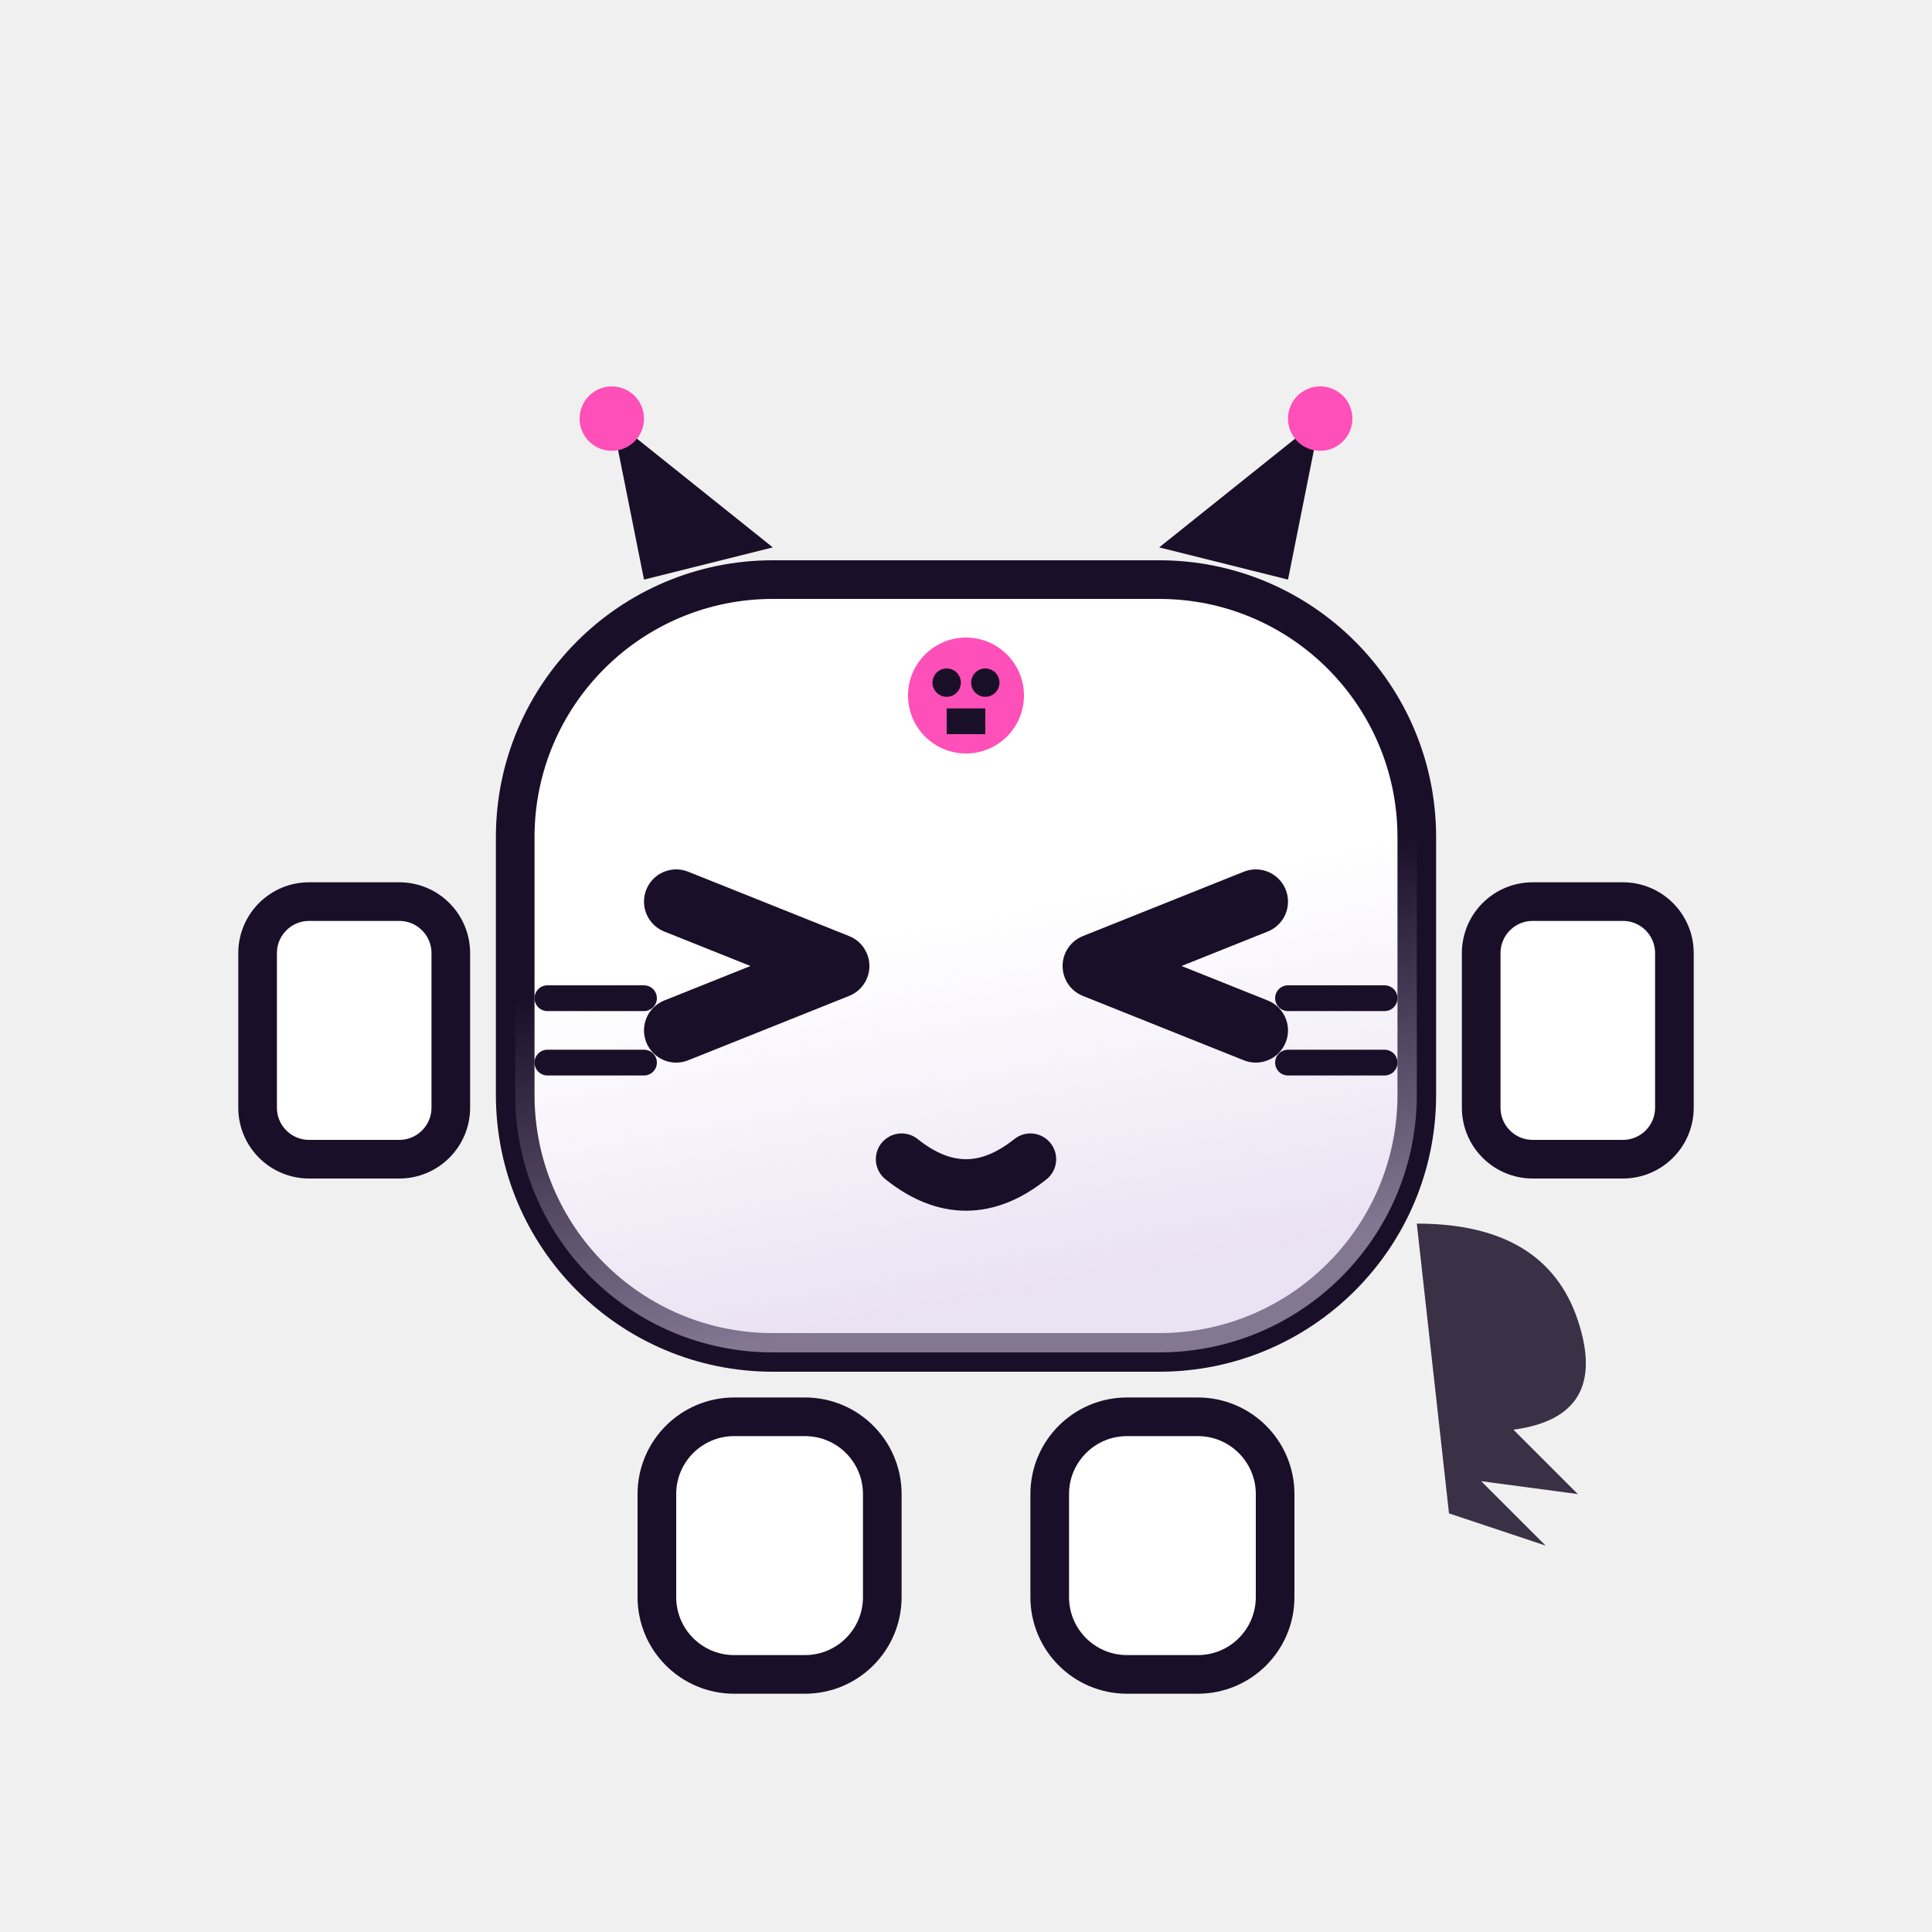
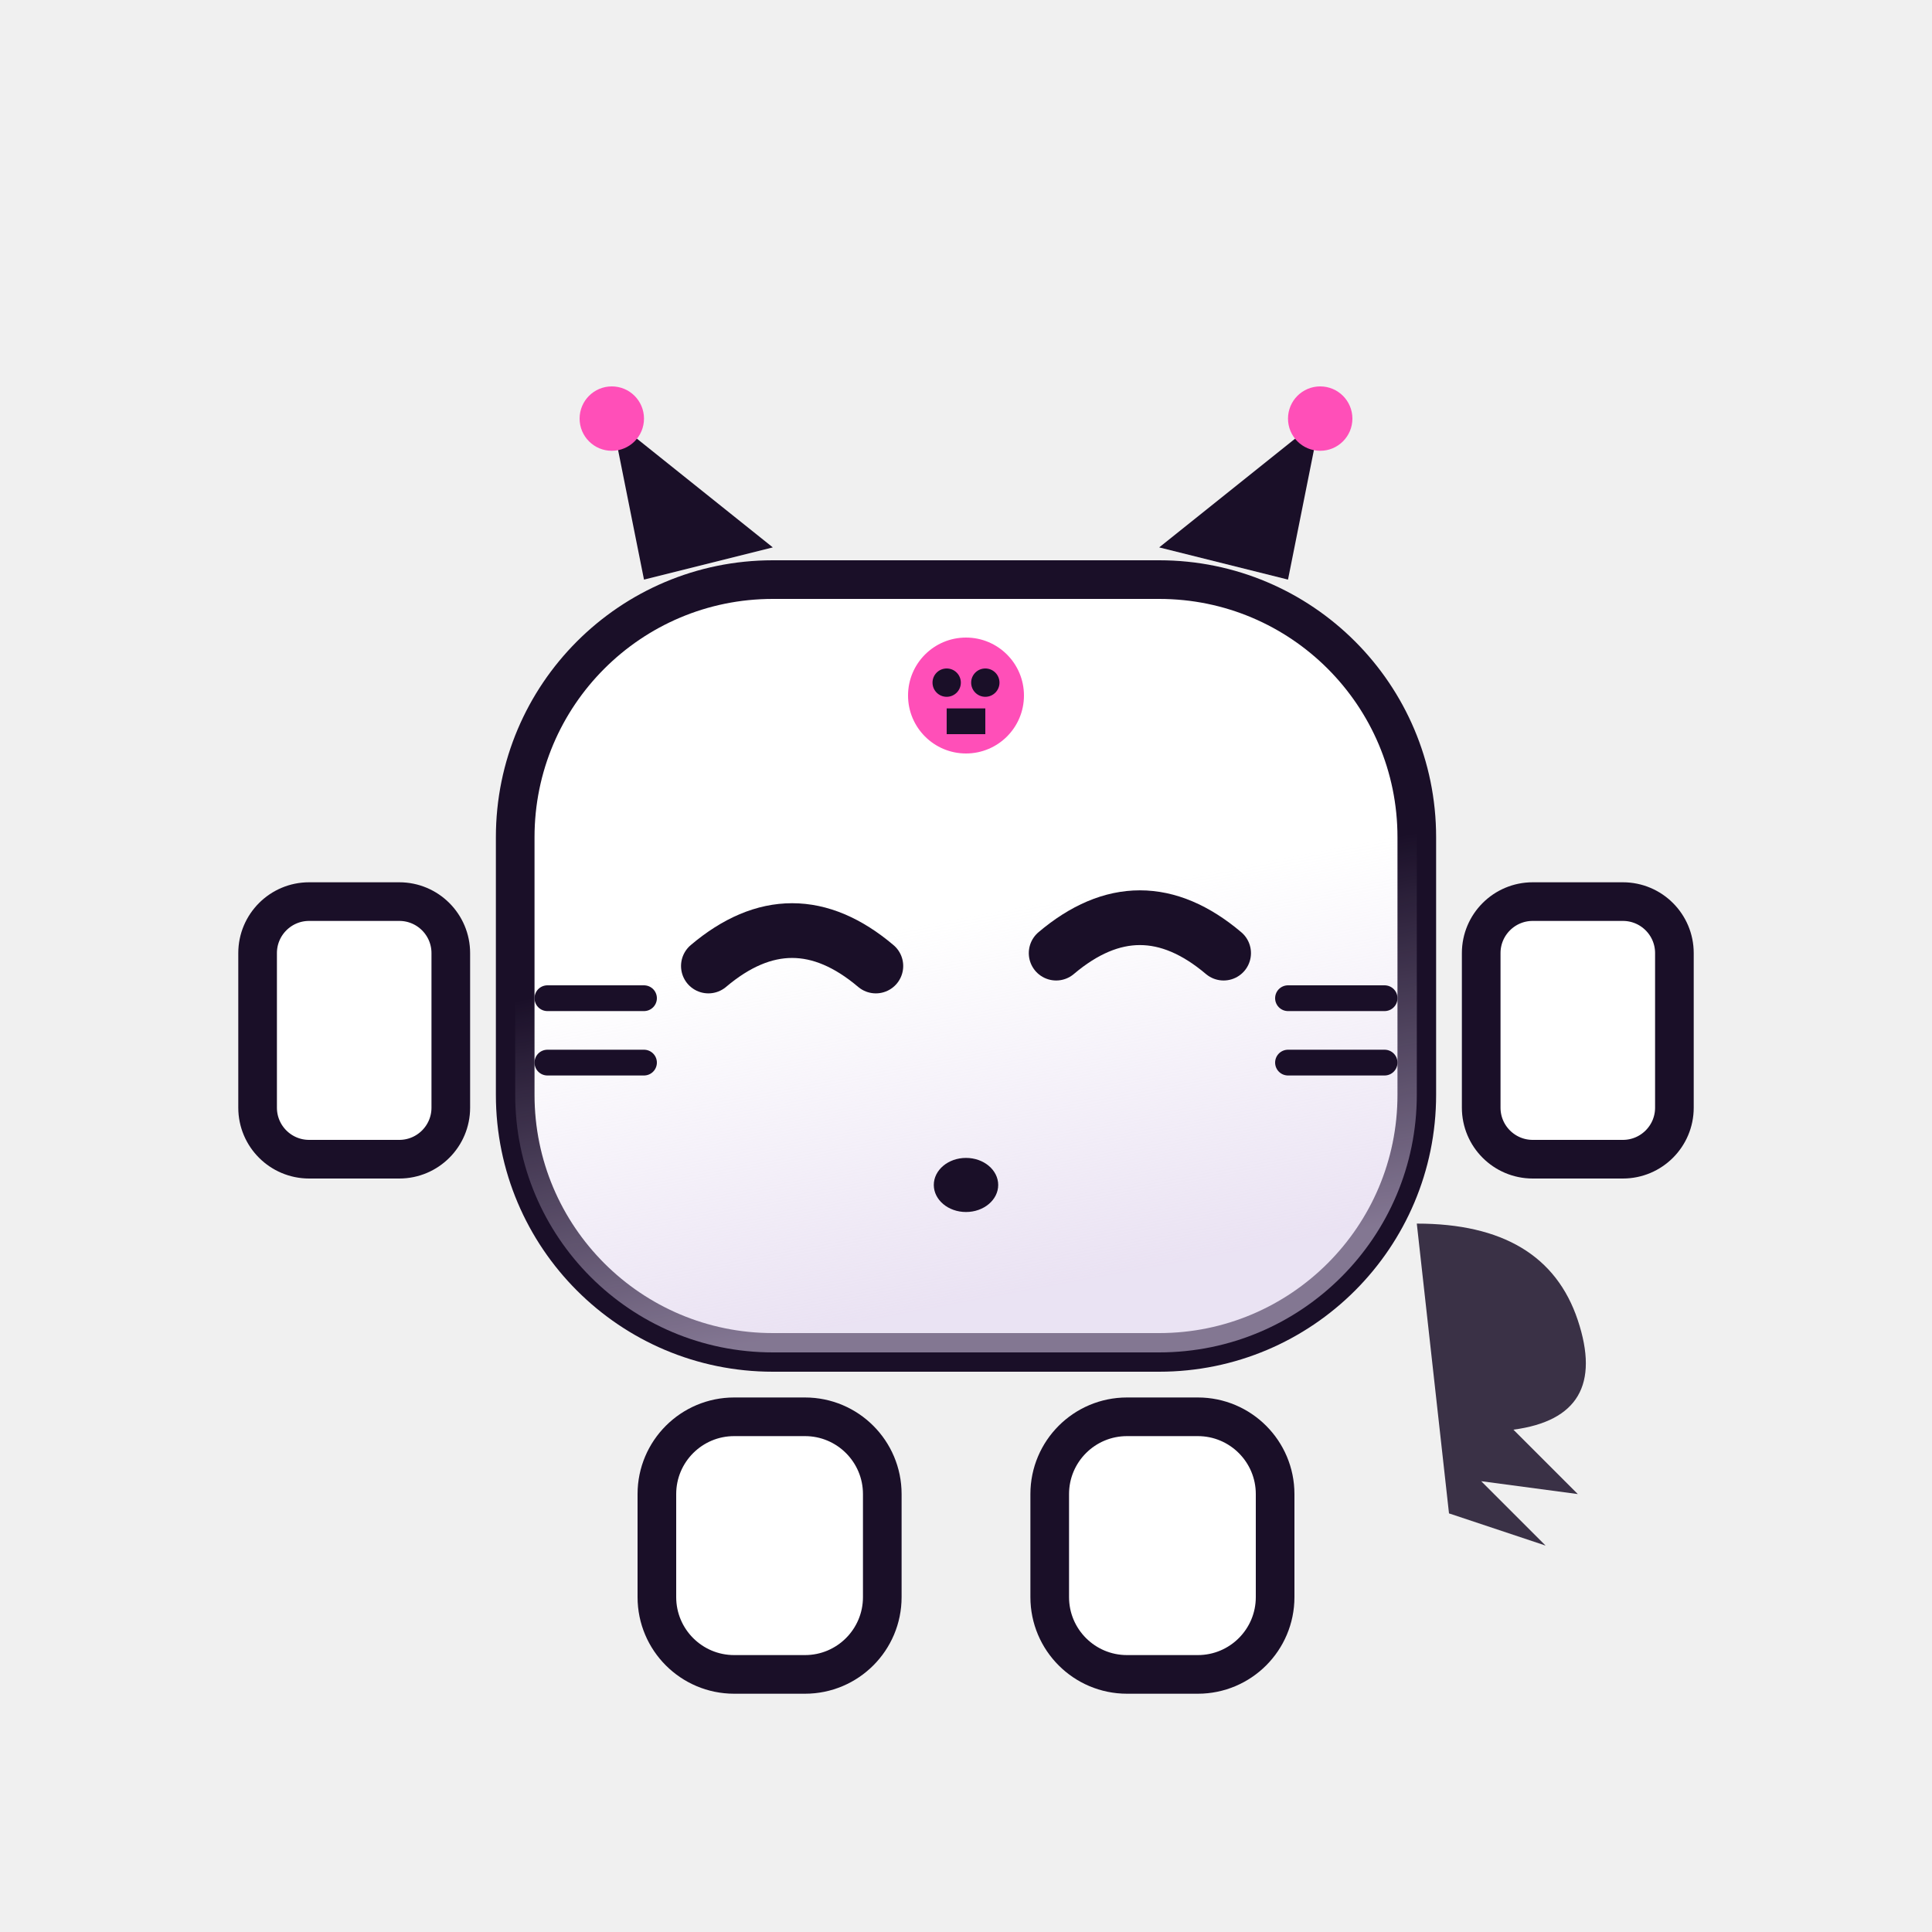
<svg xmlns="http://www.w3.org/2000/svg" viewBox="-3 -5 30 30">
  <defs>
    <linearGradient id="g-lo" x1="0" y1="0" x2="0.22" y2="1">
      <stop offset="52%" stop-color="#d9cbe9" stop-opacity="0" />
      <stop offset="100%" stop-color="#d9cbe9" stop-opacity="0.55" />
    </linearGradient>
  </defs>
  <g id="rig-root">
    <g id="rig-tail" data-pivot="19 14">
      <path d="M19 14 Q21 14 21.5 15.5 Q22 17 20.5 17.2 L21.5 18.2 L20 18 L21 19 L19.5 18.5 Z" fill="#1A0F28" opacity="0.85" />
    </g>
    <g id="rig-arm-left" data-pivot="2.5 9">
      <rect x="1" y="9" width="3" height="4" rx="0.8" fill="#FFFFFF" stroke="#1A0F28" stroke-width="0.6" />
    </g>
    <g id="rig-arm-right" data-pivot="21.5 9">
      <rect x="20" y="9" width="3" height="4" rx="0.8" fill="#FFFFFF" stroke="#1A0F28" stroke-width="0.6" />
      <g id="slot-item" />
    </g>
    <g id="rig-leg-left" data-pivot="8.95 17">
      <rect x="7.2" y="17" width="3.5" height="4" rx="1.2" fill="#FFFFFF" stroke="#1A0F28" stroke-width="0.6" />
    </g>
    <g id="rig-leg-right" data-pivot="15.05 17">
      <rect x="13.3" y="17" width="3.5" height="4" rx="1.2" fill="#FFFFFF" stroke="#1A0F28" stroke-width="0.6" />
    </g>
    <g id="rig-body">
      <path d="M9 4 L15 4 A4 4 0 0 1 19 8 L19 12 A4 4 0 0 1 15 16 L9 16 A4 4 0 0 1 5 12 L5 8 A4 4 0 0 1 9 4 Z" fill="#FFFFFF" stroke="#1A0F28" stroke-width="0.6" />
      <path d="M9 4 L15 4 A4 4 0 0 1 19 8 L19 12 A4 4 0 0 1 15 16 L9 16 A4 4 0 0 1 5 12 L5 8 A4 4 0 0 1 9 4 Z" fill="url(#g-lo)" />
      <g id="rig-face-idle">
-         <path d="M7.5 9 L10 10 L7.5 11" fill="none" stroke="#1A0F28" stroke-width="1" stroke-linecap="round" stroke-linejoin="round" />
-         <path d="M16.5 9 L14 10 L16.5 11" fill="none" stroke="#1A0F28" stroke-width="1" stroke-linecap="round" stroke-linejoin="round" />
-         <path d="M11 13 Q12 13.8 13 13" fill="none" stroke="#1A0F28" stroke-width="0.8" stroke-linecap="round" />
+         <path d="M8 10 Q9.3 8.9 10.6 10" fill="none" stroke="#1A0F28" stroke-width="0.85" stroke-linecap="round" />
+         <path d="M13.4 9.8 Q14.7 8.7 16 9.8" fill="none" stroke="#1A0F28" stroke-width="0.85" stroke-linecap="round" />
+         <ellipse cx="12" cy="13.4" rx="0.5" ry="0.42" fill="#1A0F28" />
        <g stroke="#1A0F28" stroke-width="0.4" stroke-linecap="round">
          <line x1="5.5" y1="10.5" x2="7" y2="10.5" />
          <line x1="5.5" y1="11.5" x2="7" y2="11.5" />
          <line x1="17" y1="10.5" x2="18.5" y2="10.5" />
          <line x1="17" y1="11.5" x2="18.5" y2="11.5" />
        </g>
      </g>
      <g id="rig-face-welcome" style="display:none">
-         <ellipse cx="9.3" cy="10" rx="1.3" ry="1.8" fill="#1A0F28" />
-         <ellipse cx="14.7" cy="10" rx="1.3" ry="1.8" fill="#1A0F28" />
-         <circle cx="9.7" cy="9.2" r="0.55" fill="#FFFFFF" />
-         <circle cx="15.1" cy="9.2" r="0.55" fill="#FFFFFF" />
-         <circle cx="8.8" cy="10.5" r="0.22" fill="#FFFFFF" />
-         <circle cx="14.2" cy="10.5" r="0.22" fill="#FFFFFF" />
-         <path d="M10.8 13 Q12 14.2 13.3 12.9" fill="none" stroke="#1A0F28" stroke-width="0.8" stroke-linecap="round" />
+         <ellipse cx="9.3" cy="9.35" rx="1.35" ry="1.9" fill="#1A0F28" />
+         <g class="pupil">
+           <circle cx="9.68" cy="8.63" r="0.52" fill="#FFFFFF" />
+           <circle cx="8.82" cy="9.85" r="0.21" fill="#FFFFFF" fill-opacity="0.85" />
+         </g>
+         <ellipse cx="14.7" cy="9.15" rx="1.35" ry="1.9" fill="#1A0F28" />
+         <g class="pupil">
+           <circle cx="15.08" cy="8.43" r="0.52" fill="#FFFFFF" />
+           <circle cx="14.22" cy="9.65" r="0.21" fill="#FFFFFF" fill-opacity="0.85" />
+         </g>
+         <g transform="rotate(-2 12 13.35)">
+           <path d="M10.8 13.35 Q10.8 13.05 12 13.05 Q13.2 13.05 13.2 13.35 A1.1 1 0 0 1 10.8 13.35 Z" fill="#1A0F28" />
+         </g>
        <g stroke="#1A0F28" stroke-width="0.4" stroke-linecap="round">
          <line x1="5.5" y1="10.5" x2="7" y2="10.5" />
          <line x1="5.5" y1="11.5" x2="7" y2="11.5" />
          <line x1="17" y1="10.5" x2="18.5" y2="10.5" />
          <line x1="17" y1="11.5" x2="18.5" y2="11.5" />
        </g>
      </g>
      <g id="rig-face-curious" style="display:none">
-         <ellipse cx="9.3" cy="10" rx="1.15" ry="1.6" fill="#1A0F28" />
-         <ellipse cx="14.7" cy="10" rx="1.15" ry="1.6" fill="#1A0F28" />
+         <ellipse cx="9.3" cy="9.35" rx="1.35" ry="1.9" fill="#1A0F28" />
        <g class="pupil">
-           <circle cx="9.65" cy="9.35" r="0.5" fill="#FFFFFF" />
-           <circle cx="8.95" cy="10.4" r="0.2" fill="#FFFFFF" />
+           <circle cx="9.68" cy="8.63" r="0.52" fill="#FFFFFF" />
+           <circle cx="8.82" cy="9.85" r="0.21" fill="#FFFFFF" fill-opacity="0.85" />
        </g>
+         <ellipse cx="14.7" cy="9.15" rx="1.35" ry="1.9" fill="#1A0F28" />
        <g class="pupil">
-           <circle cx="15.05" cy="9.35" r="0.5" fill="#FFFFFF" />
-           <circle cx="14.35" cy="10.4" r="0.2" fill="#FFFFFF" />
+           <circle cx="15.08" cy="8.43" r="0.52" fill="#FFFFFF" />
+           <circle cx="14.22" cy="9.65" r="0.21" fill="#FFFFFF" fill-opacity="0.85" />
        </g>
-         <path d="M13.6 7.5 Q14.7 7 15.8 7.5" fill="none" stroke="#1A0F28" stroke-width="0.45" stroke-linecap="round" />
-         <ellipse cx="12" cy="13" rx="0.45" ry="0.55" fill="none" stroke="#1A0F28" stroke-width="0.6" />
+         <path d="M8 7 L10.6 6.8" fill="none" stroke="#1A0F28" stroke-width="0.5" stroke-linecap="round" />
+         <path d="M13.35 6.5 Q14.7 5.6 16.05 5.9" fill="none" stroke="#1A0F28" stroke-width="0.5" stroke-linecap="round" />
+         <ellipse cx="12.05" cy="13.4" rx="0.45" ry="0.5" fill="#1A0F28" />
        <g stroke="#1A0F28" stroke-width="0.4" stroke-linecap="round">
          <line x1="5.5" y1="10.5" x2="7" y2="10.5" />
          <line x1="5.5" y1="11.5" x2="7" y2="11.5" />
          <line x1="17" y1="10.5" x2="18.5" y2="10.5" />
          <line x1="17" y1="11.5" x2="18.5" y2="11.5" />
        </g>
      </g>
      <g id="rig-face-shocked" style="display:none">
-         <circle cx="9.3" cy="10" r="1.7" fill="#1A0F28" />
-         <circle cx="14.7" cy="10" r="1.7" fill="#1A0F28" />
-         <circle cx="9.7" cy="9.5" r="0.45" fill="#FFFFFF" />
-         <circle cx="15.1" cy="9.5" r="0.45" fill="#FFFFFF" />
-         <ellipse cx="12" cy="13.4" rx="0.8" ry="1" fill="#1A0F28" />
+         <ellipse cx="9.3" cy="9.5" rx="1.51" ry="2.13" fill="#1A0F28" />
+         <g class="pupil">
+           <circle cx="9.73" cy="8.69" r="0.58" fill="#FFFFFF" />
+           <circle cx="8.76" cy="10.06" r="0.24" fill="#FFFFFF" fill-opacity="0.85" />
+         </g>
+         <ellipse cx="14.7" cy="9.3" rx="1.51" ry="2.13" fill="#1A0F28" />
+         <g class="pupil">
+           <circle cx="15.13" cy="8.49" r="0.58" fill="#FFFFFF" />
+           <circle cx="14.16" cy="9.86" r="0.24" fill="#FFFFFF" fill-opacity="0.85" />
+         </g>
+         <path d="M7.95 6.4 Q9.3 5.8 10.65 6.4" fill="none" stroke="#1A0F28" stroke-width="0.5" stroke-linecap="round" />
+         <path d="M13.35 6.1 Q14.7 5.5 16.05 6.1" fill="none" stroke="#1A0F28" stroke-width="0.5" stroke-linecap="round" />
+         <ellipse cx="12" cy="13.65" rx="0.7" ry="0.85" fill="#1A0F28" />
        <g stroke="#1A0F28" stroke-width="0.4" stroke-linecap="round">
          <line x1="5.5" y1="10.5" x2="7" y2="10.5" />
          <line x1="5.5" y1="11.5" x2="7" y2="11.5" />
          <line x1="17" y1="10.5" x2="18.5" y2="10.5" />
          <line x1="17" y1="11.5" x2="18.5" y2="11.5" />
        </g>
      </g>
      <g id="rig-face-dizzy" style="display:none">
-         <g stroke="#1A0F28" stroke-width="1" stroke-linecap="round">
-           <line x1="8" y1="8.5" x2="10.6" y2="11.5" />
-           <line x1="10.6" y1="8.5" x2="8" y2="11.5" />
-           <line x1="13.4" y1="8.5" x2="16" y2="11.5" />
-           <line x1="16" y1="8.5" x2="13.4" y2="11.5" />
-         </g>
-         <path d="M10.4 13.4 L11.2 12.8 L12 13.4 L12.8 12.8 L13.6 13.4" fill="none" stroke="#1A0F28" stroke-width="0.8" stroke-linecap="round" stroke-linejoin="round" />
+         <path d="M9.3 9.6 a0.3 0.3 0 0 1 0.3 0.3 a0.6 0.6 0 0 1 -0.6 0.6 a0.9 0.9 0 0 1 -0.9 -0.9 a1.2 1.2 0 0 1 1.2 -1.2 a1.3 1.3 0 0 1 1.3 1.3" fill="none" stroke="#1A0F28" stroke-width="0.6" stroke-linecap="round" />
+         <path d="M14.7 9.5 a0.3 0.3 0 0 1 0.3 0.3 a0.6 0.6 0 0 1 -0.6 0.6 a0.9 0.9 0 0 1 -0.9 -0.9 a1.2 1.2 0 0 1 1.2 -1.2 a1.3 1.3 0 0 1 1.3 1.3" fill="none" stroke="#1A0F28" stroke-width="0.6" stroke-linecap="round" />
+         <path d="M10.4 13.65 L11.2 13.05 L12 13.65 L12.8 13.05 L13.6 13.65" fill="none" stroke="#1A0F28" stroke-width="0.8" stroke-linecap="round" stroke-linejoin="round" />
        <g stroke="#1A0F28" stroke-width="0.4" stroke-linecap="round">
          <line x1="5.5" y1="11" x2="7" y2="11.3" />
          <line x1="5.5" y1="12" x2="7" y2="12.3" />
          <line x1="17" y1="11.3" x2="18.5" y2="11" />
          <line x1="17" y1="12.3" x2="18.5" y2="12" />
        </g>
-         <path d="M5 3 Q6 2 7 3 Q6 4 5 3" fill="none" stroke="#FF4FB8" stroke-width="0.5" stroke-linecap="round" />
-         <path d="M18 3 Q19 2 20 3 Q19 4 18 3" fill="none" stroke="#FF4FB8" stroke-width="0.5" stroke-linecap="round" />
      </g>
      <g id="rig-face-blink" style="display:none">
-         <path d="M8 10 Q9.3 10.9 10.6 10" fill="none" stroke="#1A0F28" stroke-width="0.9" stroke-linecap="round" />
-         <path d="M13.4 10 Q14.7 10.9 16 10" fill="none" stroke="#1A0F28" stroke-width="0.9" stroke-linecap="round" />
-         <path d="M11 13 Q12 13.8 13 13" fill="none" stroke="#1A0F28" stroke-width="0.8" stroke-linecap="round" />
+         <path d="M8 9.8 Q9.3 10.3 10.6 9.8" fill="none" stroke="#1A0F28" stroke-width="0.85" stroke-linecap="round" />
+         <path d="M13.4 9.6 Q14.7 10.1 16 9.6" fill="none" stroke="#1A0F28" stroke-width="0.85" stroke-linecap="round" />
+         <g transform="rotate(-2 12 13.35)">
+           <path d="M10.8 13.35 Q10.8 13.05 12 13.05 Q13.2 13.05 13.2 13.35 A1.1 1 0 0 1 10.8 13.35 Z" fill="#1A0F28" />
+         </g>
        <g stroke="#1A0F28" stroke-width="0.4" stroke-linecap="round">
          <line x1="5.5" y1="10.5" x2="7" y2="10.5" />
          <line x1="5.5" y1="11.5" x2="7" y2="11.5" />
          <line x1="17" y1="10.5" x2="18.5" y2="10.5" />
          <line x1="17" y1="11.5" x2="18.5" y2="11.5" />
+         </g>
+       </g>
+       <g id="rig-face-happy" style="display:none">
+         <path d="M8 10.2 Q9.3 8.4 10.6 10.2" fill="none" stroke="#1A0F28" stroke-width="0.9" stroke-linecap="round" />
+         <path d="M13.4 10 Q14.7 8.2 16 10" fill="none" stroke="#1A0F28" stroke-width="0.9" stroke-linecap="round" />
+         <path d="M10.3 13.05 Q10.3 12.75 12 12.75 Q13.7 12.75 13.7 13.05 A1.7 1.5 0 0 1 10.3 13.05 Z" fill="#1A0F28" />
+         <g stroke="#1A0F28" stroke-width="0.4" stroke-linecap="round">
+           <line x1="5.5" y1="10.5" x2="7" y2="10.5" />
+           <line x1="5.5" y1="11.5" x2="7" y2="11.5" />
+           <line x1="17" y1="10.5" x2="18.5" y2="10.5" />
+           <line x1="17" y1="11.5" x2="18.5" y2="11.5" />
+         </g>
+       </g>
+       <g id="rig-face-shutdown" style="display:none">
+         <path d="M8 9.8 L10.6 9.8" fill="none" stroke="#1A0F28" stroke-width="0.8" stroke-linecap="round" />
+         <path d="M13.4 9.7 L16 9.7" fill="none" stroke="#1A0F28" stroke-width="0.8" stroke-linecap="round" />
+         <path d="M11.3 13.35 L12.7 13.35" fill="none" stroke="#1A0F28" stroke-width="0.5" stroke-linecap="round" />
+         <g stroke="#1A0F28" stroke-width="0.4" stroke-linecap="round">
+           <line x1="5.5" y1="11" x2="7" y2="11.3" />
+           <line x1="5.5" y1="12" x2="7" y2="12.3" />
+           <line x1="17" y1="11.3" x2="18.5" y2="11" />
+           <line x1="17" y1="12.3" x2="18.5" y2="12" />
        </g>
      </g>
      <g id="slot-eyewear" />
    </g>
    <g id="slot-hat">
      <path d="M7 4 L6.5 1.5 L9 3.5 Z" fill="#1A0F28" />
      <path d="M17 4 L17.5 1.5 L15 3.5 Z" fill="#1A0F28" />
      <circle cx="6.5" cy="1.5" r="0.5" fill="#FF4FB8" />
      <circle cx="17.5" cy="1.5" r="0.5" fill="#FF4FB8" />
      <circle cx="12" cy="5.8" r="0.9" fill="#FF4FB8" />
      <circle cx="11.7" cy="5.6" r="0.22" fill="#1A0F28" />
      <circle cx="12.3" cy="5.6" r="0.22" fill="#1A0F28" />
      <rect x="11.7" y="6" width="0.6" height="0.4" fill="#1A0F28" />
    </g>
    <g id="rig-hand-peek-right" style="display:none">
      <rect x="20.7" y="8.3" width="2.6" height="3.4" rx="1.17" fill="#FFFFFF" stroke="#1A0F28" stroke-width="0.6" />
    </g>
    <g id="rig-hand-peek-left" style="display:none">
      <rect x="0.7" y="8.3" width="2.6" height="3.4" rx="1.17" fill="#FFFFFF" stroke="#1A0F28" stroke-width="0.6" />
    </g>
  </g>
</svg>
